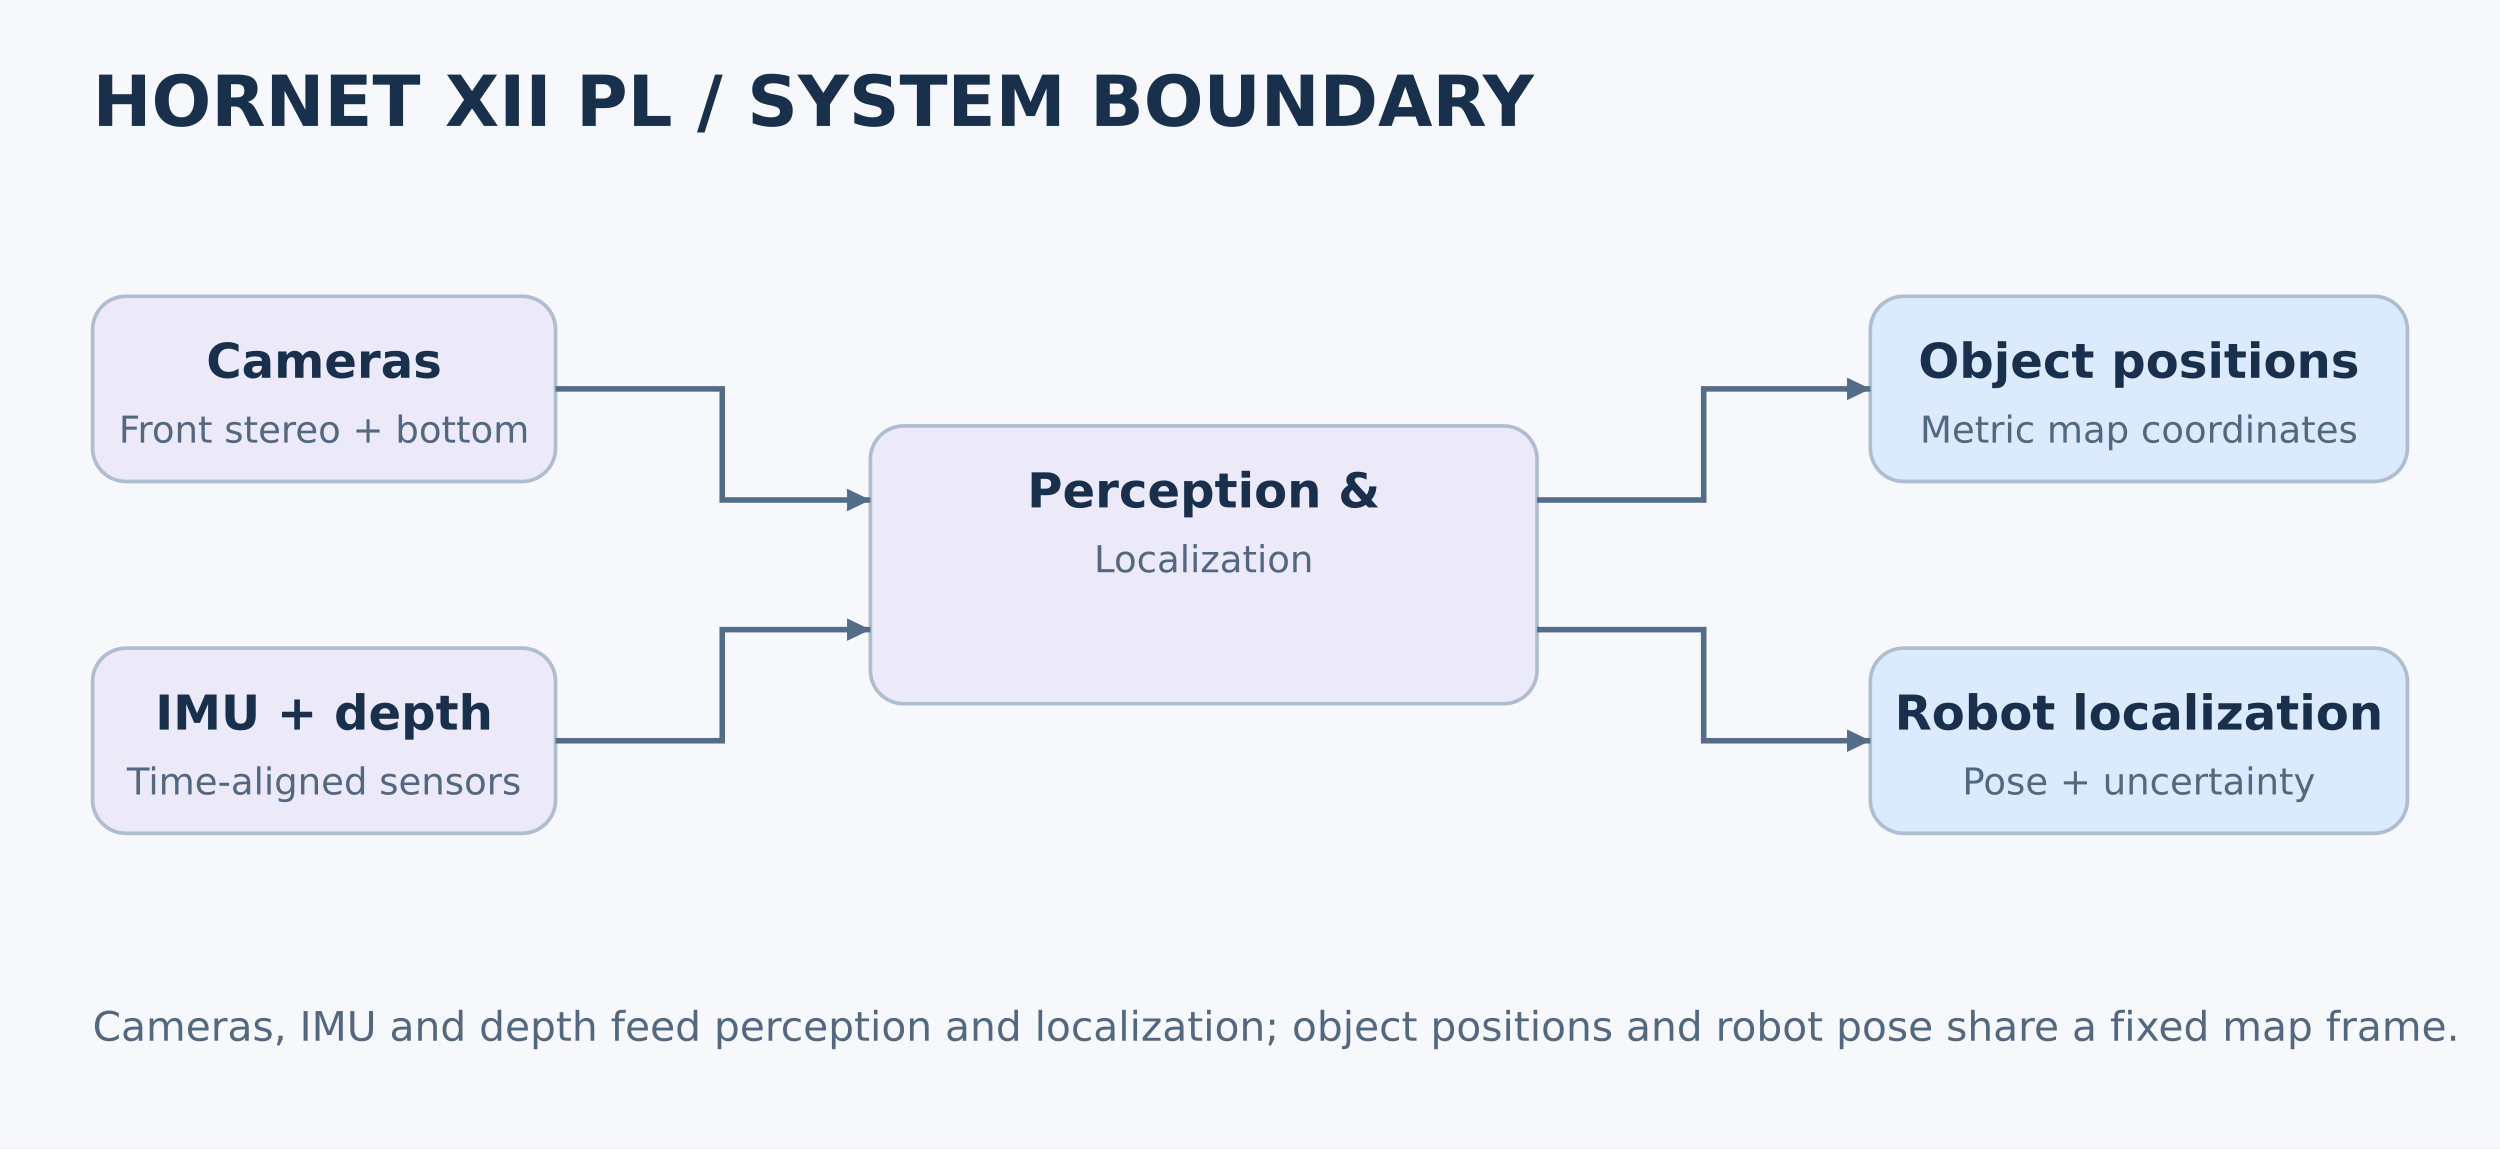
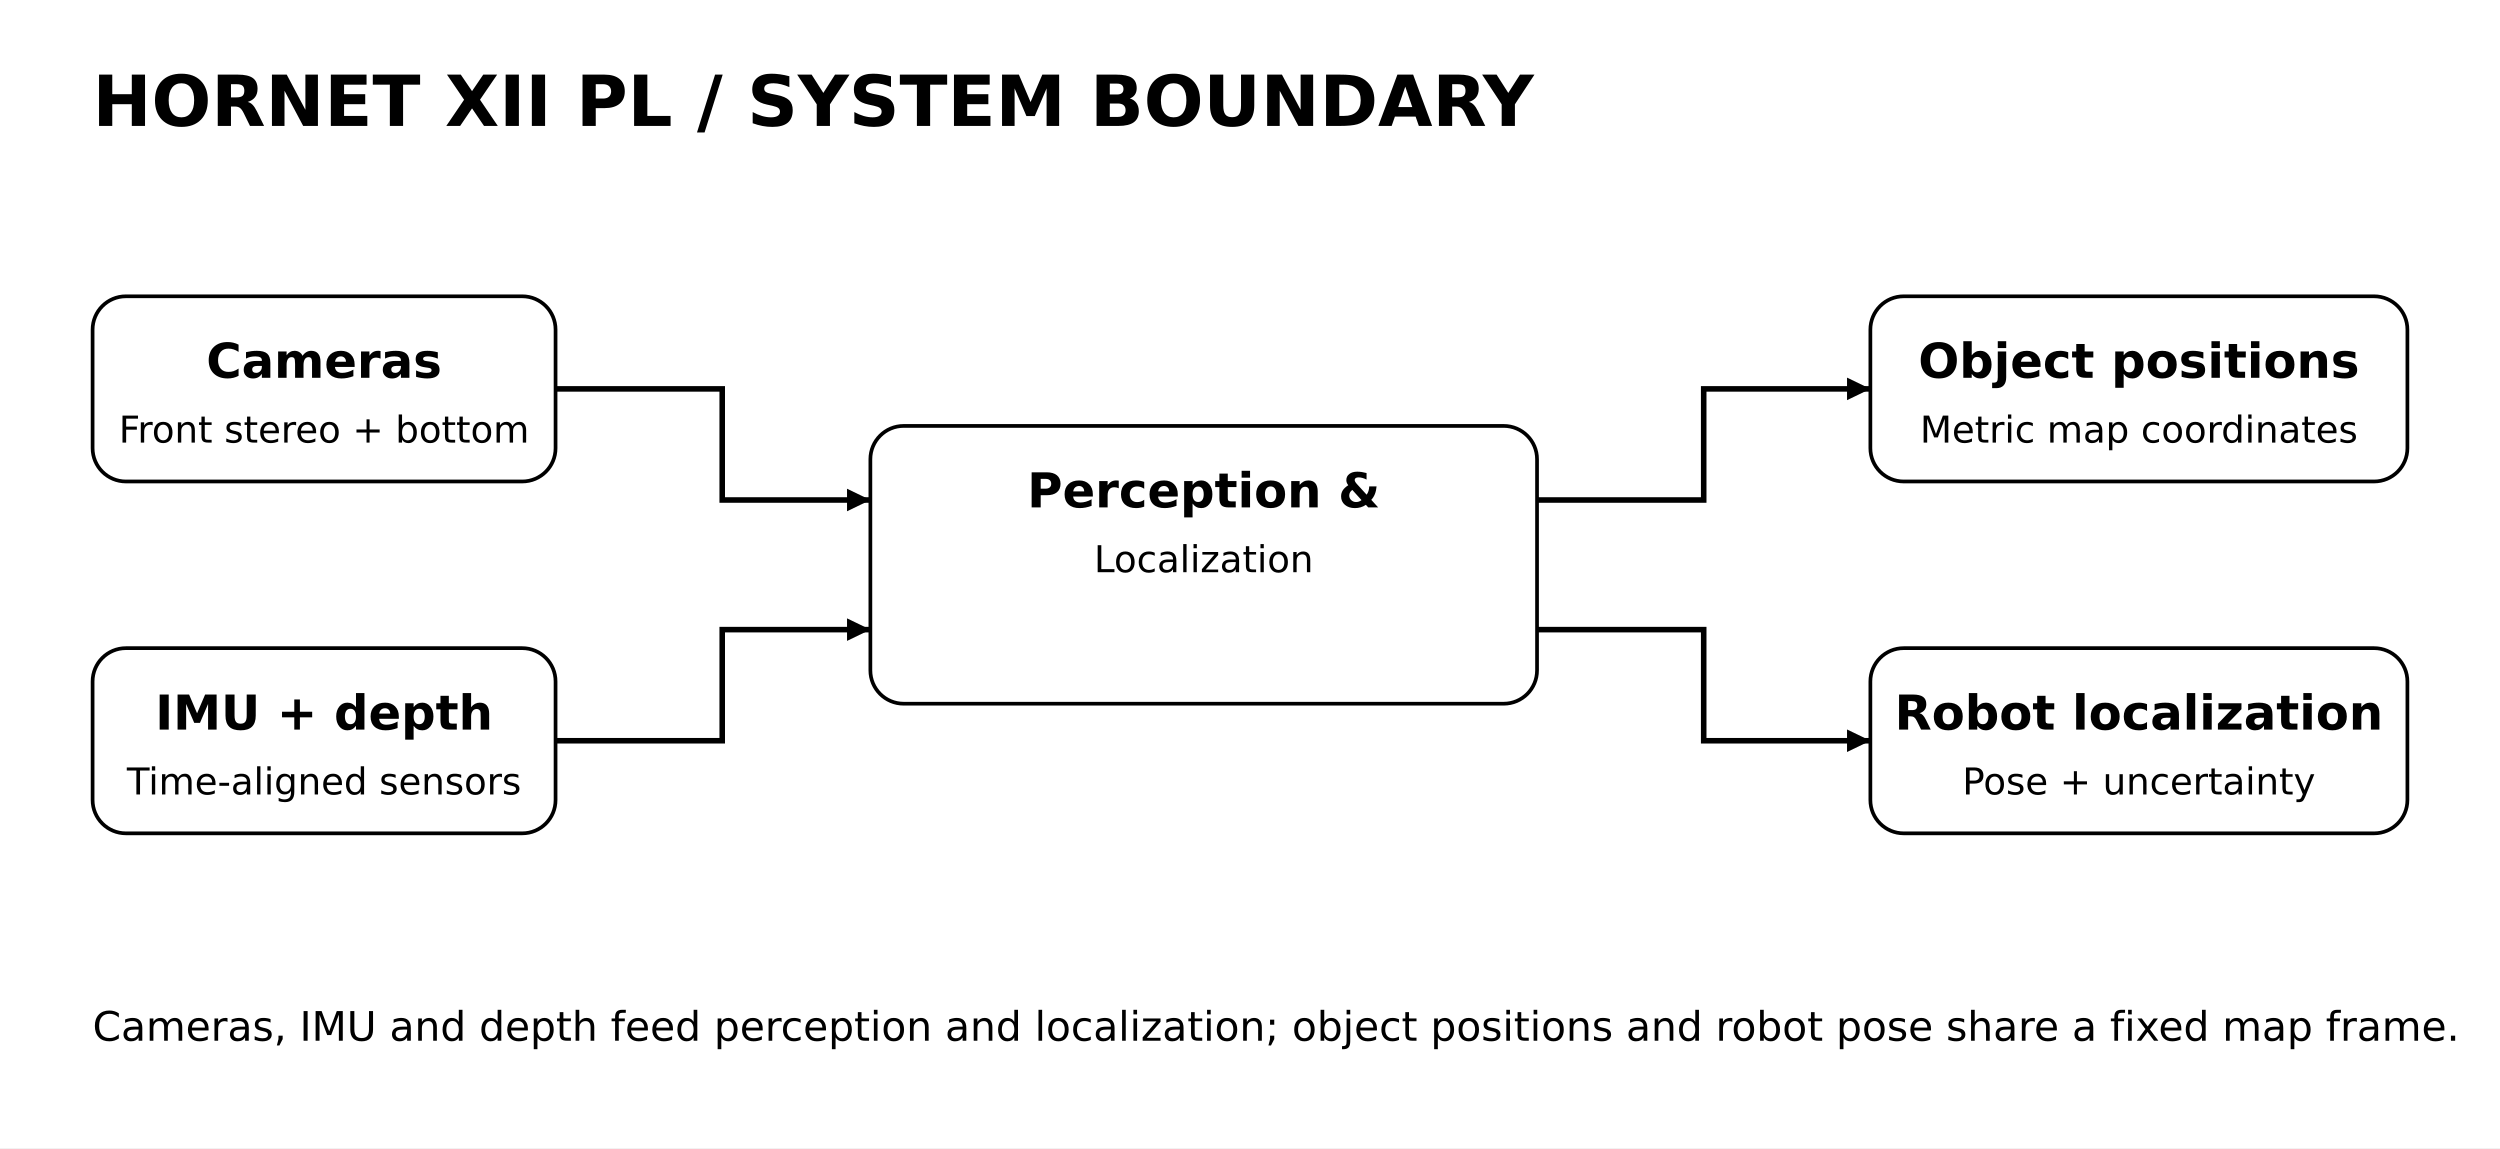
<svg xmlns="http://www.w3.org/2000/svg" width="1350" height="620" viewBox="0 0 1350 620">
-   <rect width="100%" height="100%" fill="#f6f8fc" />
-   <text x="50" y="68" text-anchor="start" font-family="Segoe UI,DejaVu Sans,sans-serif" font-size="38" font-weight="700" fill="#18304b">HORNET XII PL  /  SYSTEM BOUNDARY</text>
-   <rect x="50" y="160" width="250" height="100" rx="18" fill="#ece9f8" stroke="#aebed0" stroke-width="2" />
-   <text x="175.0" y="204" text-anchor="middle" font-family="Segoe UI,DejaVu Sans,sans-serif" font-size="26" font-weight="700" fill="#18304b">Cameras</text>
-   <text x="175.0" y="239" text-anchor="middle" font-family="Segoe UI,DejaVu Sans,sans-serif" font-size="20" font-weight="400" fill="#526880">Front stereo + bottom</text>
-   <rect x="50" y="350" width="250" height="100" rx="18" fill="#ece9f8" stroke="#aebed0" stroke-width="2" />
-   <text x="175.0" y="394" text-anchor="middle" font-family="Segoe UI,DejaVu Sans,sans-serif" font-size="26" font-weight="700" fill="#18304b">IMU + depth</text>
-   <text x="175.0" y="429" text-anchor="middle" font-family="Segoe UI,DejaVu Sans,sans-serif" font-size="20" font-weight="400" fill="#526880">Time-aligned sensors</text>
-   <rect x="470" y="230" width="360" height="150" rx="18" fill="#ece9f8" stroke="#aebed0" stroke-width="2" />
-   <text x="650.0" y="274" text-anchor="middle" font-family="Segoe UI,DejaVu Sans,sans-serif" font-size="26" font-weight="700" fill="#18304b">Perception &amp;</text>
-   <text x="650.0" y="309" text-anchor="middle" font-family="Segoe UI,DejaVu Sans,sans-serif" font-size="20" font-weight="400" fill="#526880">Localization</text>
-   <rect x="1010" y="160" width="290" height="100" rx="18" fill="#dceafd" stroke="#aebed0" stroke-width="2" />
-   <text x="1155.0" y="204" text-anchor="middle" font-family="Segoe UI,DejaVu Sans,sans-serif" font-size="26" font-weight="700" fill="#18304b">Object positions</text>
-   <text x="1155.0" y="239" text-anchor="middle" font-family="Segoe UI,DejaVu Sans,sans-serif" font-size="20" font-weight="400" fill="#526880">Metric map coordinates</text>
-   <rect x="1010" y="350" width="290" height="100" rx="18" fill="#dceafd" stroke="#aebed0" stroke-width="2" />
-   <text x="1155.0" y="394" text-anchor="middle" font-family="Segoe UI,DejaVu Sans,sans-serif" font-size="26" font-weight="700" fill="#18304b">Robot localization</text>
-   <text x="1155.0" y="429" text-anchor="middle" font-family="Segoe UI,DejaVu Sans,sans-serif" font-size="20" font-weight="400" fill="#526880">Pose + uncertainty</text>
-   <polyline points="300,210 390,210 390,270 470,270" fill="none" stroke="#536c88" stroke-width="3" />
-   <polygon points="470,270 457.394,276.09 457.394,263.91" fill="#536c88" />
-   <polyline points="300,400 390,400 390,340 470,340" fill="none" stroke="#536c88" stroke-width="3" />
-   <polygon points="470,340 457.394,346.09 457.394,333.91" fill="#536c88" />
-   <polyline points="830,270 920,270 920,210 1010,210" fill="none" stroke="#536c88" stroke-width="3" />
-   <polygon points="1010,210 997.394,216.09 997.394,203.91" fill="#536c88" />
-   <polyline points="830,340 920,340 920,400 1010,400" fill="none" stroke="#536c88" stroke-width="3" />
-   <polygon points="1010,400 997.394,406.09 997.394,393.91" fill="#536c88" />
-   <text x="50" y="562" text-anchor="start" font-family="Segoe UI,DejaVu Sans,sans-serif" font-size="22" font-weight="400" fill="#526880">Cameras, IMU and depth feed perception and localization; object positions and robot pose share a fixed map frame.</text>
+   <rect width="100%" height="100%" fill="#ffffff" />
+   <text x="50" y="68" text-anchor="start" font-family="Segoe UI,DejaVu Sans,sans-serif" font-size="38" font-weight="700" fill="#000000">HORNET XII PL  /  SYSTEM BOUNDARY</text>
+   <rect x="50" y="160" width="250" height="100" rx="18" fill="#ffffff" stroke="#000000" stroke-width="2" />
+   <text x="175.0" y="204" text-anchor="middle" font-family="Segoe UI,DejaVu Sans,sans-serif" font-size="26" font-weight="700" fill="#000000">Cameras</text>
+   <text x="175.0" y="239" text-anchor="middle" font-family="Segoe UI,DejaVu Sans,sans-serif" font-size="20" font-weight="400" fill="#000000">Front stereo + bottom</text>
+   <rect x="50" y="350" width="250" height="100" rx="18" fill="#ffffff" stroke="#000000" stroke-width="2" />
+   <text x="175.0" y="394" text-anchor="middle" font-family="Segoe UI,DejaVu Sans,sans-serif" font-size="26" font-weight="700" fill="#000000">IMU + depth</text>
+   <text x="175.0" y="429" text-anchor="middle" font-family="Segoe UI,DejaVu Sans,sans-serif" font-size="20" font-weight="400" fill="#000000">Time-aligned sensors</text>
+   <rect x="470" y="230" width="360" height="150" rx="18" fill="#ffffff" stroke="#000000" stroke-width="2" />
+   <text x="650.0" y="274" text-anchor="middle" font-family="Segoe UI,DejaVu Sans,sans-serif" font-size="26" font-weight="700" fill="#000000">Perception &amp;</text>
+   <text x="650.0" y="309" text-anchor="middle" font-family="Segoe UI,DejaVu Sans,sans-serif" font-size="20" font-weight="400" fill="#000000">Localization</text>
+   <rect x="1010" y="160" width="290" height="100" rx="18" fill="#ffffff" stroke="#000000" stroke-width="2" />
+   <text x="1155.0" y="204" text-anchor="middle" font-family="Segoe UI,DejaVu Sans,sans-serif" font-size="26" font-weight="700" fill="#000000">Object positions</text>
+   <text x="1155.0" y="239" text-anchor="middle" font-family="Segoe UI,DejaVu Sans,sans-serif" font-size="20" font-weight="400" fill="#000000">Metric map coordinates</text>
+   <rect x="1010" y="350" width="290" height="100" rx="18" fill="#ffffff" stroke="#000000" stroke-width="2" />
+   <text x="1155.0" y="394" text-anchor="middle" font-family="Segoe UI,DejaVu Sans,sans-serif" font-size="26" font-weight="700" fill="#000000">Robot localization</text>
+   <text x="1155.0" y="429" text-anchor="middle" font-family="Segoe UI,DejaVu Sans,sans-serif" font-size="20" font-weight="400" fill="#000000">Pose + uncertainty</text>
+   <polyline points="300,210 390,210 390,270 470,270" fill="none" stroke="#000000" stroke-width="3" />
+   <polygon points="470,270 457.394,276.09 457.394,263.91" fill="#000000" />
+   <polyline points="300,400 390,400 390,340 470,340" fill="none" stroke="#000000" stroke-width="3" />
+   <polygon points="470,340 457.394,346.09 457.394,333.91" fill="#000000" />
+   <polyline points="830,270 920,270 920,210 1010,210" fill="none" stroke="#000000" stroke-width="3" />
+   <polygon points="1010,210 997.394,216.09 997.394,203.91" fill="#000000" />
+   <polyline points="830,340 920,340 920,400 1010,400" fill="none" stroke="#000000" stroke-width="3" />
+   <polygon points="1010,400 997.394,406.09 997.394,393.91" fill="#000000" />
+   <text x="50" y="562" text-anchor="start" font-family="Segoe UI,DejaVu Sans,sans-serif" font-size="22" font-weight="400" fill="#000000">Cameras, IMU and depth feed perception and localization; object positions and robot pose share a fixed map frame.</text>
</svg>
